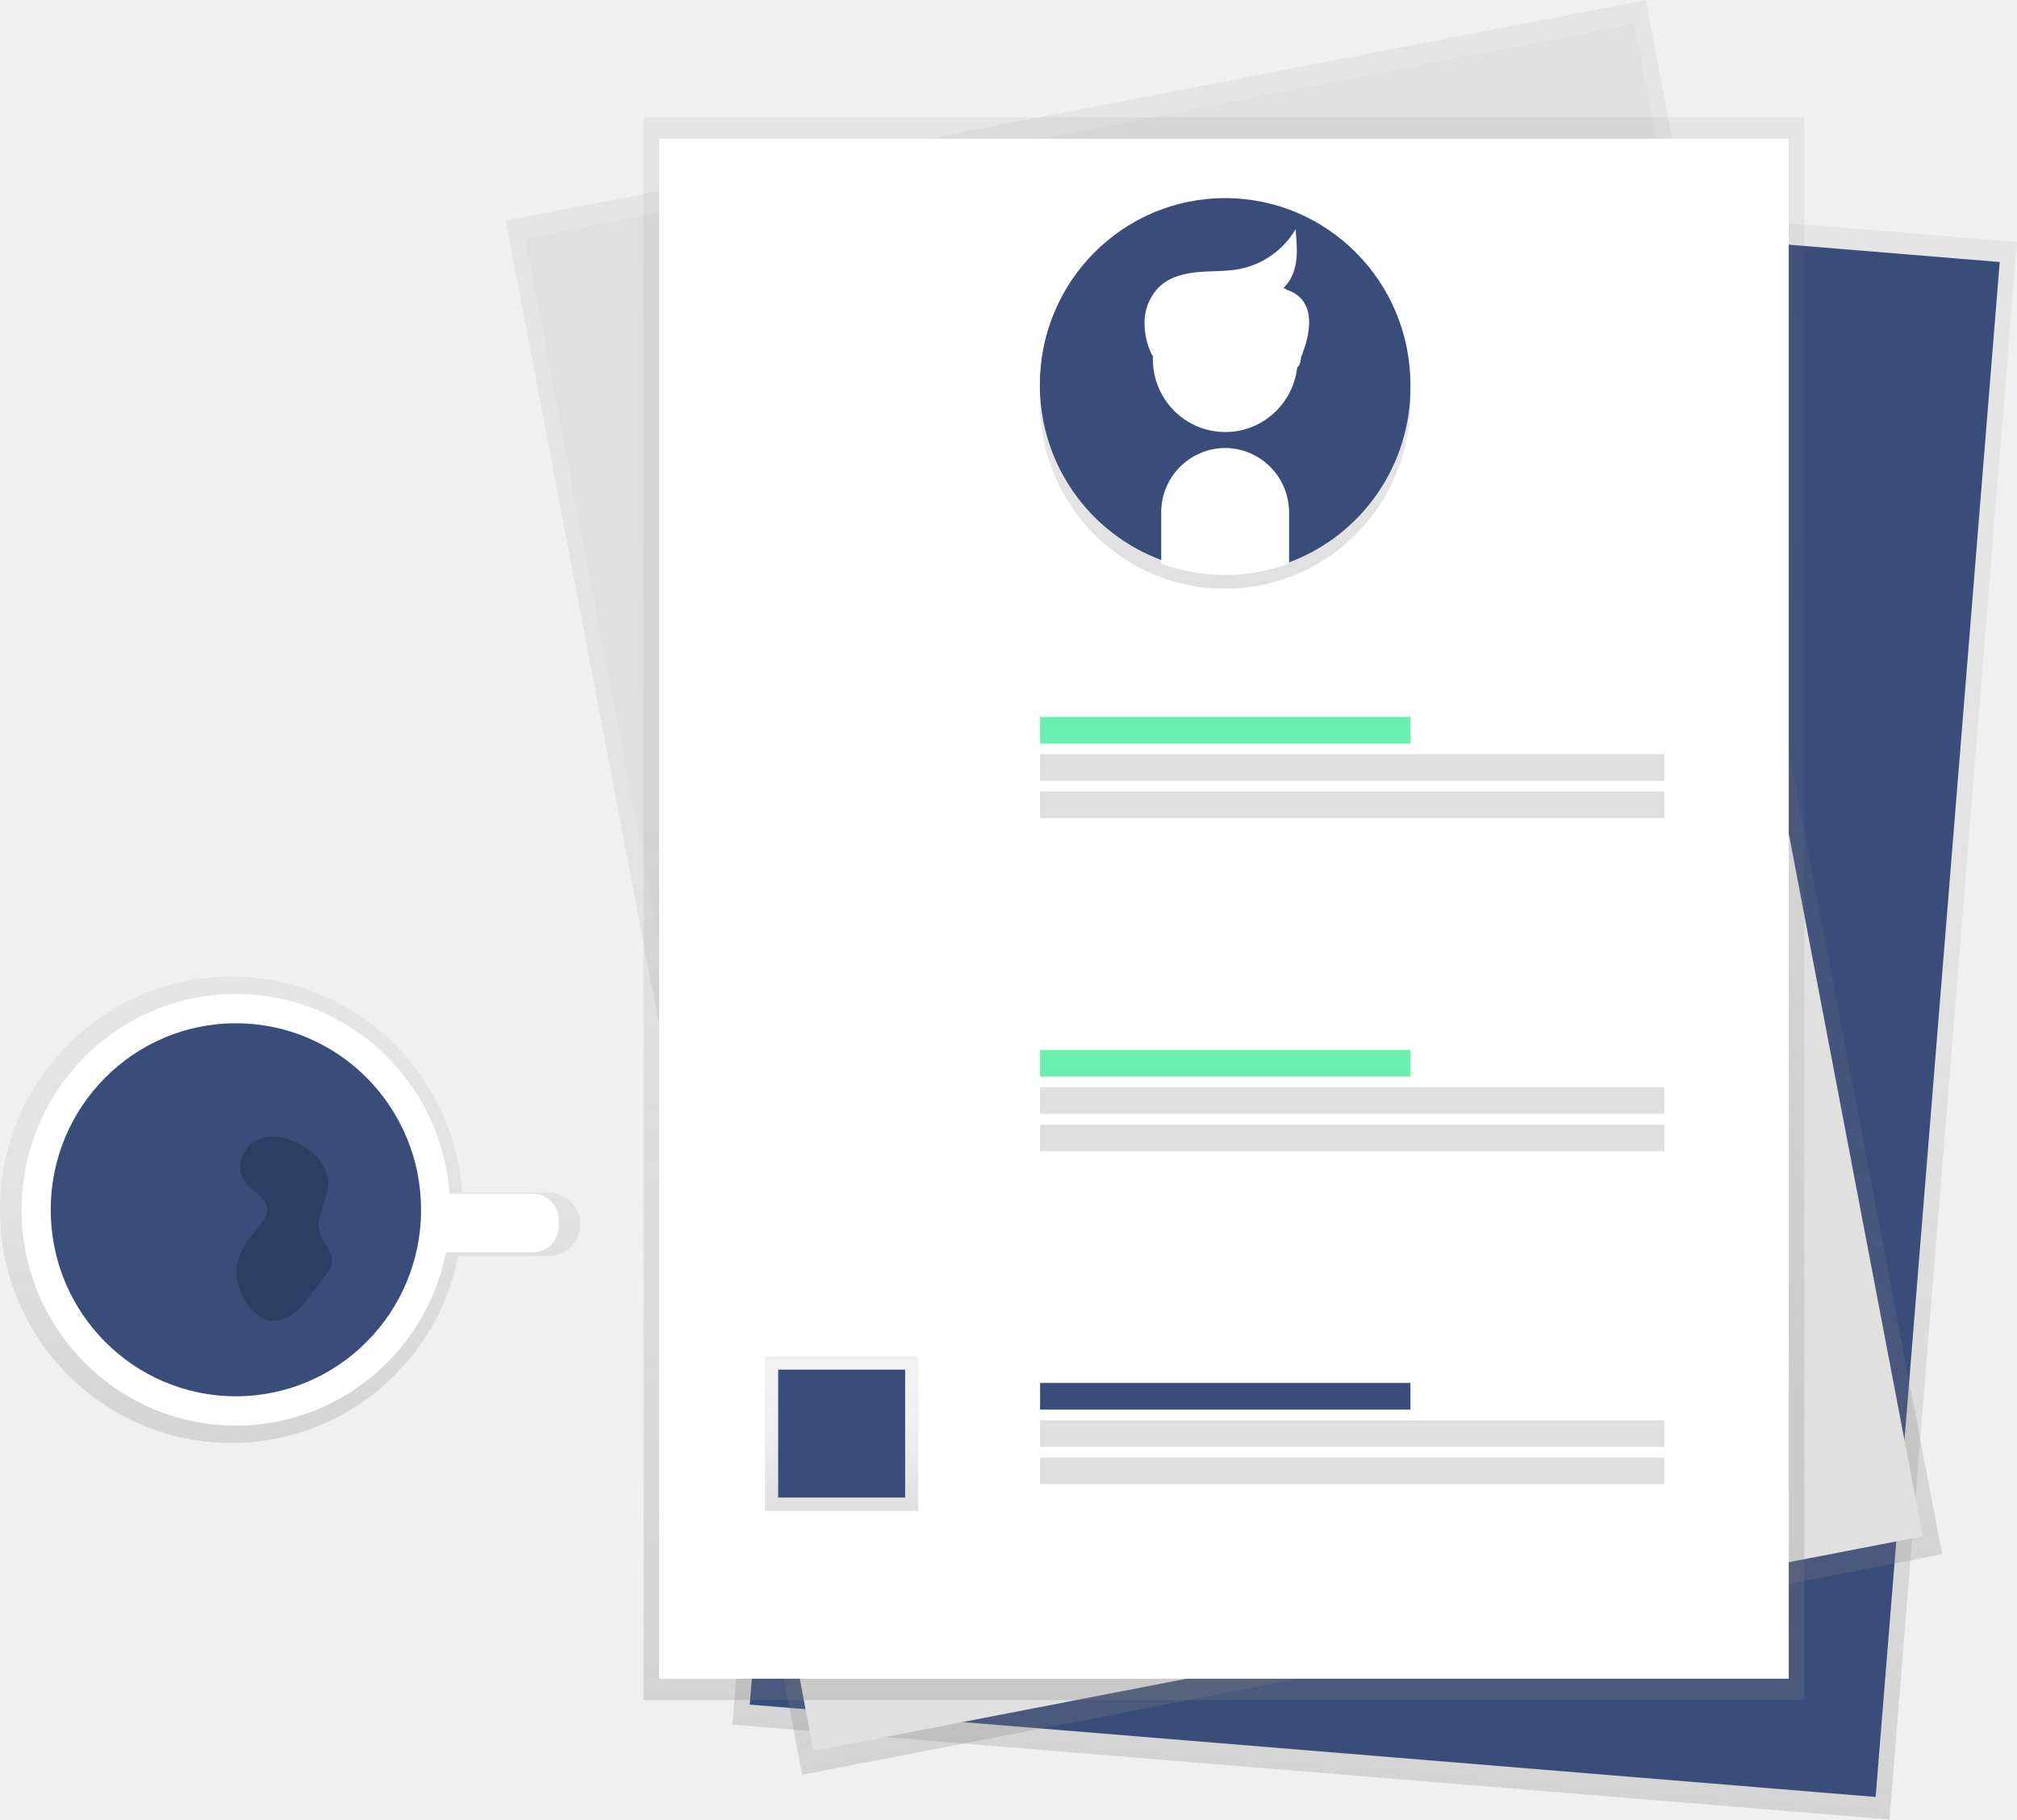
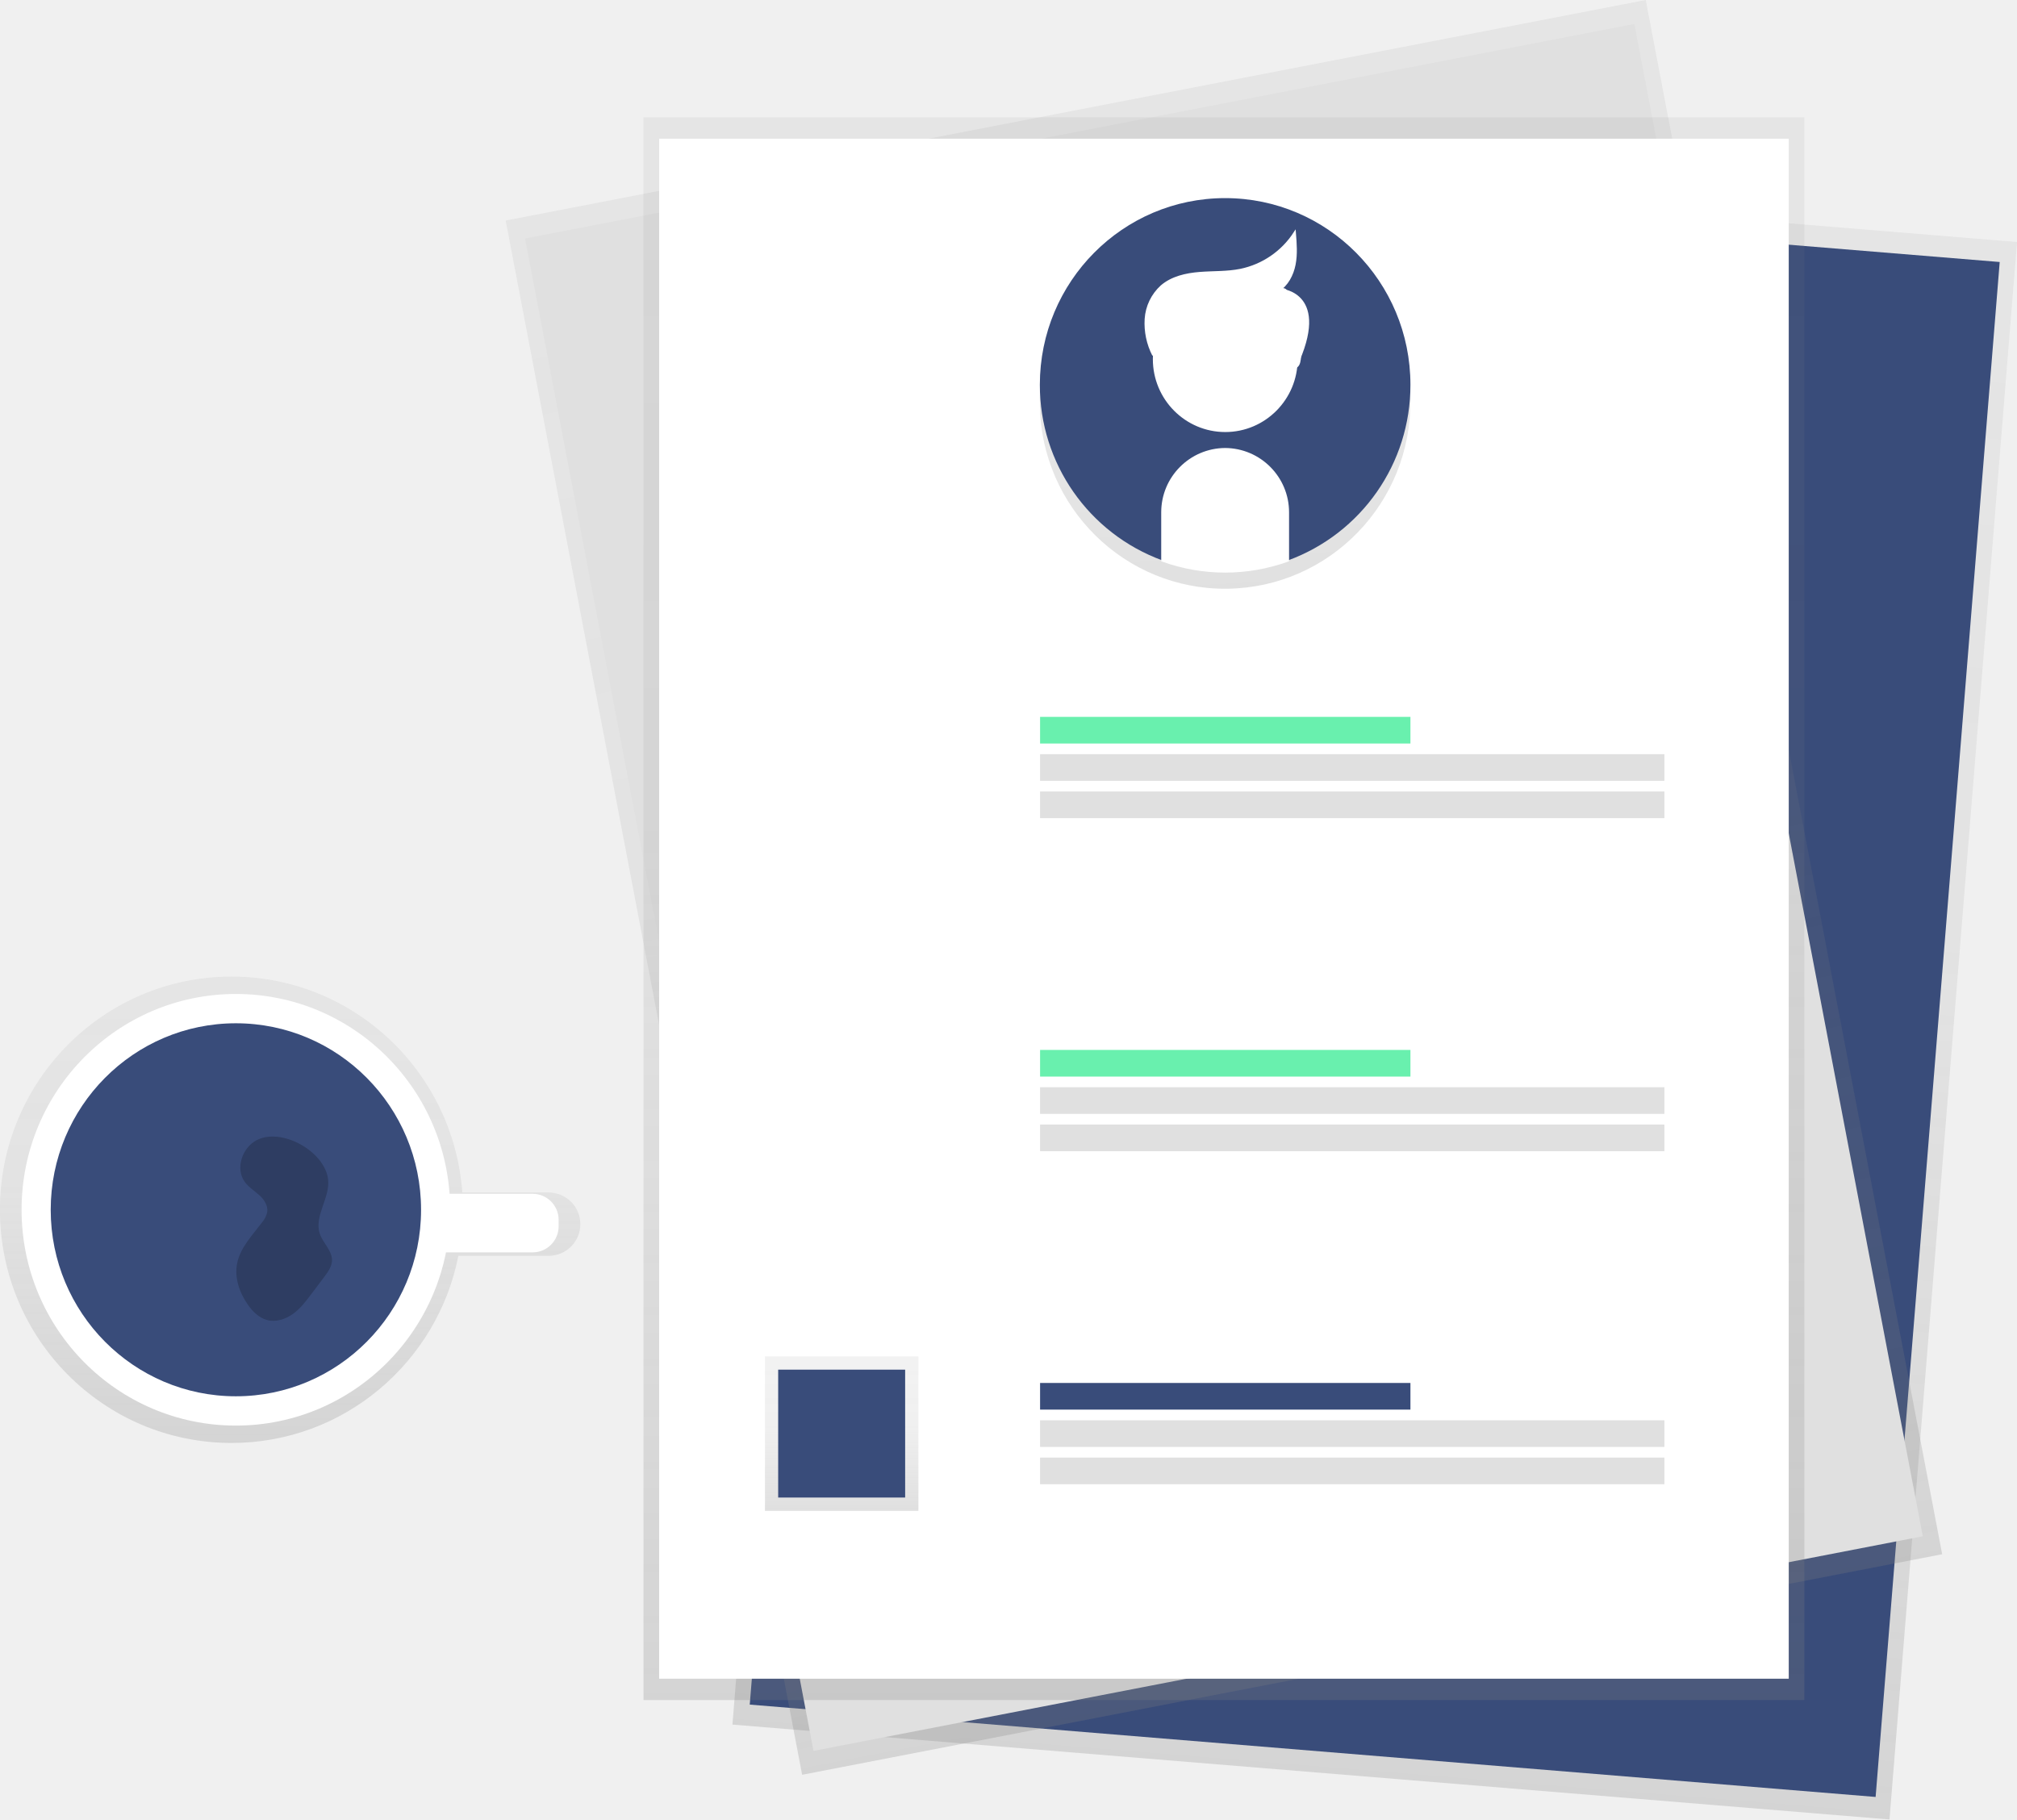
<svg xmlns="http://www.w3.org/2000/svg" xmlns:xlink="http://www.w3.org/1999/xlink" id="062a65d4-6310-416e-8fb8-777315adf84b" data-name="Layer 1" width="853.53" height="770" viewBox="0 0 853.53 770">
  <defs>
    <linearGradient id="7db19e5e-7cc3-41df-8a16-c81cf46c1195" x1="758.38" y1="801.59" x2="758.38" y2="131.56" gradientTransform="translate(-136.27 -110.44) rotate(4.65)" gradientUnits="userSpaceOnUse">
      <stop offset="0" stop-color="gray" stop-opacity="0.25" />
      <stop offset="0.54" stop-color="gray" stop-opacity="0.12" />
      <stop offset="1" stop-color="gray" stop-opacity="0.1" />
    </linearGradient>
    <linearGradient id="87908c47-1c47-4a2f-b745-20cb7009bb75" x1="685.97" y1="797.2" x2="685.97" y2="126.94" gradientTransform="translate(-242.89 51.18) rotate(-10.87)" xlink:href="#7db19e5e-7cc3-41df-8a16-c81cf46c1195" />
    <linearGradient id="f482b758-09b8-4320-b57c-ecd1bdf3658e" x1="517.93" y1="719.46" x2="517.93" y2="49.68" gradientTransform="matrix(1, 0, 0, 1, 0, 0)" xlink:href="#7db19e5e-7cc3-41df-8a16-c81cf46c1195" />
    <linearGradient id="720977dd-28dd-4cd1-b9d4-02f8d793e7ce" x1="553.48" y1="380.79" x2="559.93" y2="535.01" gradientTransform="matrix(-1, 0.01, -0.01, -1, 1253.94, 688.13)" gradientUnits="userSpaceOnUse">
      <stop offset="0" stop-opacity="0.12" />
      <stop offset="0.55" stop-opacity="0.09" />
      <stop offset="1" stop-opacity="0.02" />
    </linearGradient>
    <linearGradient id="e8979000-d63e-4fe0-8af1-0dfdd65d3420" x1="356.17" y1="639.4" x2="356.17" y2="574" gradientTransform="matrix(1, 0, 0, 1, 0, 0)" xlink:href="#7db19e5e-7cc3-41df-8a16-c81cf46c1195" />
    <linearGradient id="3889af47-bc7c-4009-b8ee-af9d60c73d61" x1="296" y1="675.66" x2="296" y2="478.3" gradientTransform="matrix(1, 0, 0, 1, 0, 0)" xlink:href="#7db19e5e-7cc3-41df-8a16-c81cf46c1195" />
  </defs>
  <polygon points="799.57 770 309.95 729.85 363.91 62.28 853.53 102.43 799.57 770" fill="url(#7db19e5e-7cc3-41df-8a16-c81cf46c1195)" />
  <polygon points="793.7 760.47 317.27 721.39 369.78 71.81 846.21 110.88 793.7 760.47" fill="#394c7a" />
  <polygon points="821.86 657.75 339.44 751.09 214 93.34 696.42 0 821.86 657.75" fill="url(#87908c47-1c47-4a2f-b745-20cb7009bb75)" />
  <polygon points="813.67 650.15 344.25 740.98 222.19 100.94 691.61 10.12 813.67 650.15" fill="#e0e0e0" />
  <rect x="272.31" y="49.68" width="491.24" height="669.78" fill="url(#f482b758-09b8-4320-b57c-ecd1bdf3658e)" />
  <rect x="278.93" y="58.7" width="478.01" height="651.73" fill="#fff" />
  <path d="M613.25,236.15c.52,43.61,36.05,78.54,79.35,78s78-36.31,77.46-79.93a79,79,0,0,0-52.75-73.69l.24,20.34A26.73,26.73,0,0,1,691.32,208h0a26.72,26.72,0,0,1-26.87-26.42l-.24-20.34A79,79,0,0,0,613.25,236.15Z" transform="translate(-173.24 -65)" fill="url(#720977dd-28dd-4cd1-b9d4-02f8d793e7ce)" />
-   <path d="M770.09,227.84c0-43.62-35.1-79-78.41-79s-78.41,35.36-78.41,79a79,79,0,0,0,51.86,74.33V281.83a26.72,26.72,0,0,1,26.55-26.74h0a26.72,26.72,0,0,1,26.55,26.74v21.35A79,79,0,0,0,770.09,227.84Z" transform="translate(-173.24 -65)" fill="#394c7a" />
+   <path d="M770.09,227.84c0-43.62-35.1-79-78.41-79s-78.41,35.36-78.41,79a79,79,0,0,0,51.86,74.33V281.83a26.72,26.72,0,0,1,26.55-26.74h0a26.72,26.72,0,0,1,26.55,26.74v20.35A79,79,0,0,0,770.09,227.84Z" transform="translate(-173.24 -65)" fill="#394c7a" />
  <ellipse cx="518.49" cy="151.98" rx="30.14" ry="30.36" fill="#fff" stroke="#fff" stroke-miterlimit="10" />
-   <path d="M691.68,255.09h0a26.72,26.72,0,0,0-26.55,26.74v21.35a78.17,78.17,0,0,0,53.1,0V281.83A26.72,26.72,0,0,0,691.68,255.09Z" transform="translate(-173.24 -65)" fill="#fff" stroke="#fff" stroke-miterlimit="10" />
+   <path d="M691.68,255.09h0a26.72,26.72,0,0,0-26.55,26.74v20.35a78.17,78.17,0,0,0,53.1,0V281.83A26.72,26.72,0,0,0,691.68,255.09Z" transform="translate(-173.24 -65)" fill="#fff" stroke="#fff" stroke-miterlimit="10" />
  <path d="M661.33,215.3A29.63,29.63,0,0,1,658.12,200a20.48,20.48,0,0,1,6.68-13.85c4.39-3.77,10.34-5.1,16.09-5.56s11.58-.18,17.24-1.31a36,36,0,0,0,23-15.72c.36,4.45.72,9-.13,13.36s-3.09,8.7-6.87,11c4.58-2.13,4.08,2.87,3.09,5.86,2.27,2.76,7.78,3.22,8.06,6.79s.23,7.26-1.15,10.55.1,9.1-3.44,9.35" transform="translate(-173.24 -65)" fill="#fff" stroke="#fff" stroke-miterlimit="10" />
  <path d="M715.81,187.26s21,1.85,6.06,33.29" transform="translate(-173.24 -65)" fill="#fff" />
  <rect x="323.71" y="574" width="64.93" height="65.4" fill="url(#e8979000-d63e-4fe0-8af1-0dfdd65d3420)" />
  <rect x="329.3" y="579.64" width="53.73" height="54.12" fill="#394c7a" />
  <rect x="440.13" y="303.38" width="156.72" height="11.28" fill="#69f0ae" />
  <rect x="440.13" y="319.17" width="264.19" height="11.28" fill="#e0e0e0" />
  <rect x="440.13" y="334.95" width="264.19" height="11.28" fill="#e0e0e0" />
  <rect x="440.13" y="444.33" width="156.72" height="11.28" fill="#69f0ae" />
  <rect x="440.13" y="460.11" width="264.19" height="11.28" fill="#e0e0e0" />
  <rect x="440.13" y="475.9" width="264.19" height="11.28" fill="#e0e0e0" />
  <rect x="440.13" y="585.27" width="156.72" height="11.28" fill="#394c7a" />
  <rect x="440.13" y="601.06" width="264.19" height="11.28" fill="#e0e0e0" />
  <rect x="440.13" y="616.85" width="264.19" height="11.28" fill="#e0e0e0" />
  <path d="M405.46,569.67H368.88c-3.72-51.08-46-91.37-97.67-91.37-54.11,0-98,44.18-98,98.68s43.86,98.68,98,98.68c47.48,0,87.06-34,96-79.19h38.21a13.4,13.4,0,0,0,0-26.8Z" transform="translate(-173.24 -65)" fill="url(#3889af47-bc7c-4009-b8ee-af9d60c73d61)" />
  <path d="M273.05,485.65c-50.08,0-90.68,40.89-90.68,91.33s40.6,91.33,90.68,91.33,90.68-40.89,90.68-91.33S323.13,485.65,273.05,485.65Zm0,169.14c-42.66,0-77.24-34.83-77.24-77.8s34.58-77.8,77.24-77.8S350.29,534,350.29,577,315.71,654.78,273.05,654.78Z" transform="translate(-173.24 -65)" fill="#fff" />
  <path d="M182.66,505.22h42.73a11,11,0,0,1,11,11V519a11,11,0,0,1-11,11H182.66a0,0,0,0,1,0,0V505.22A0,0,0,0,1,182.66,505.22Z" fill="#fff" />
  <ellipse cx="99.82" cy="511.98" rx="78.36" ry="78.93" fill="#394c7a" />
  <path d="M281.81,547.55c-6.11,3.2-9.06,12-5,17.62,1.62,2.23,4,3.71,6.07,5.55s3.82,4.41,3.46,7.15a10,10,0,0,1-2.25,4.51c-4.11,5.44-9.18,10.61-10.51,17.31-1.2,6.08,1,12.44,4.58,17.49,2,2.87,4.69,5.53,8.08,6.45,3.75,1,7.81-.32,11-2.61s5.54-5.45,7.88-8.56l5.45-7.24c1.49-2,3-4.13,3.16-6.61.19-4.26-3.8-7.45-5.16-11.48-2.52-7.48,4.43-15.21,3.5-23.06C310.64,552.21,292.34,542,281.81,547.55Z" transform="translate(-173.24 -65)" opacity="0.2" />
</svg>
